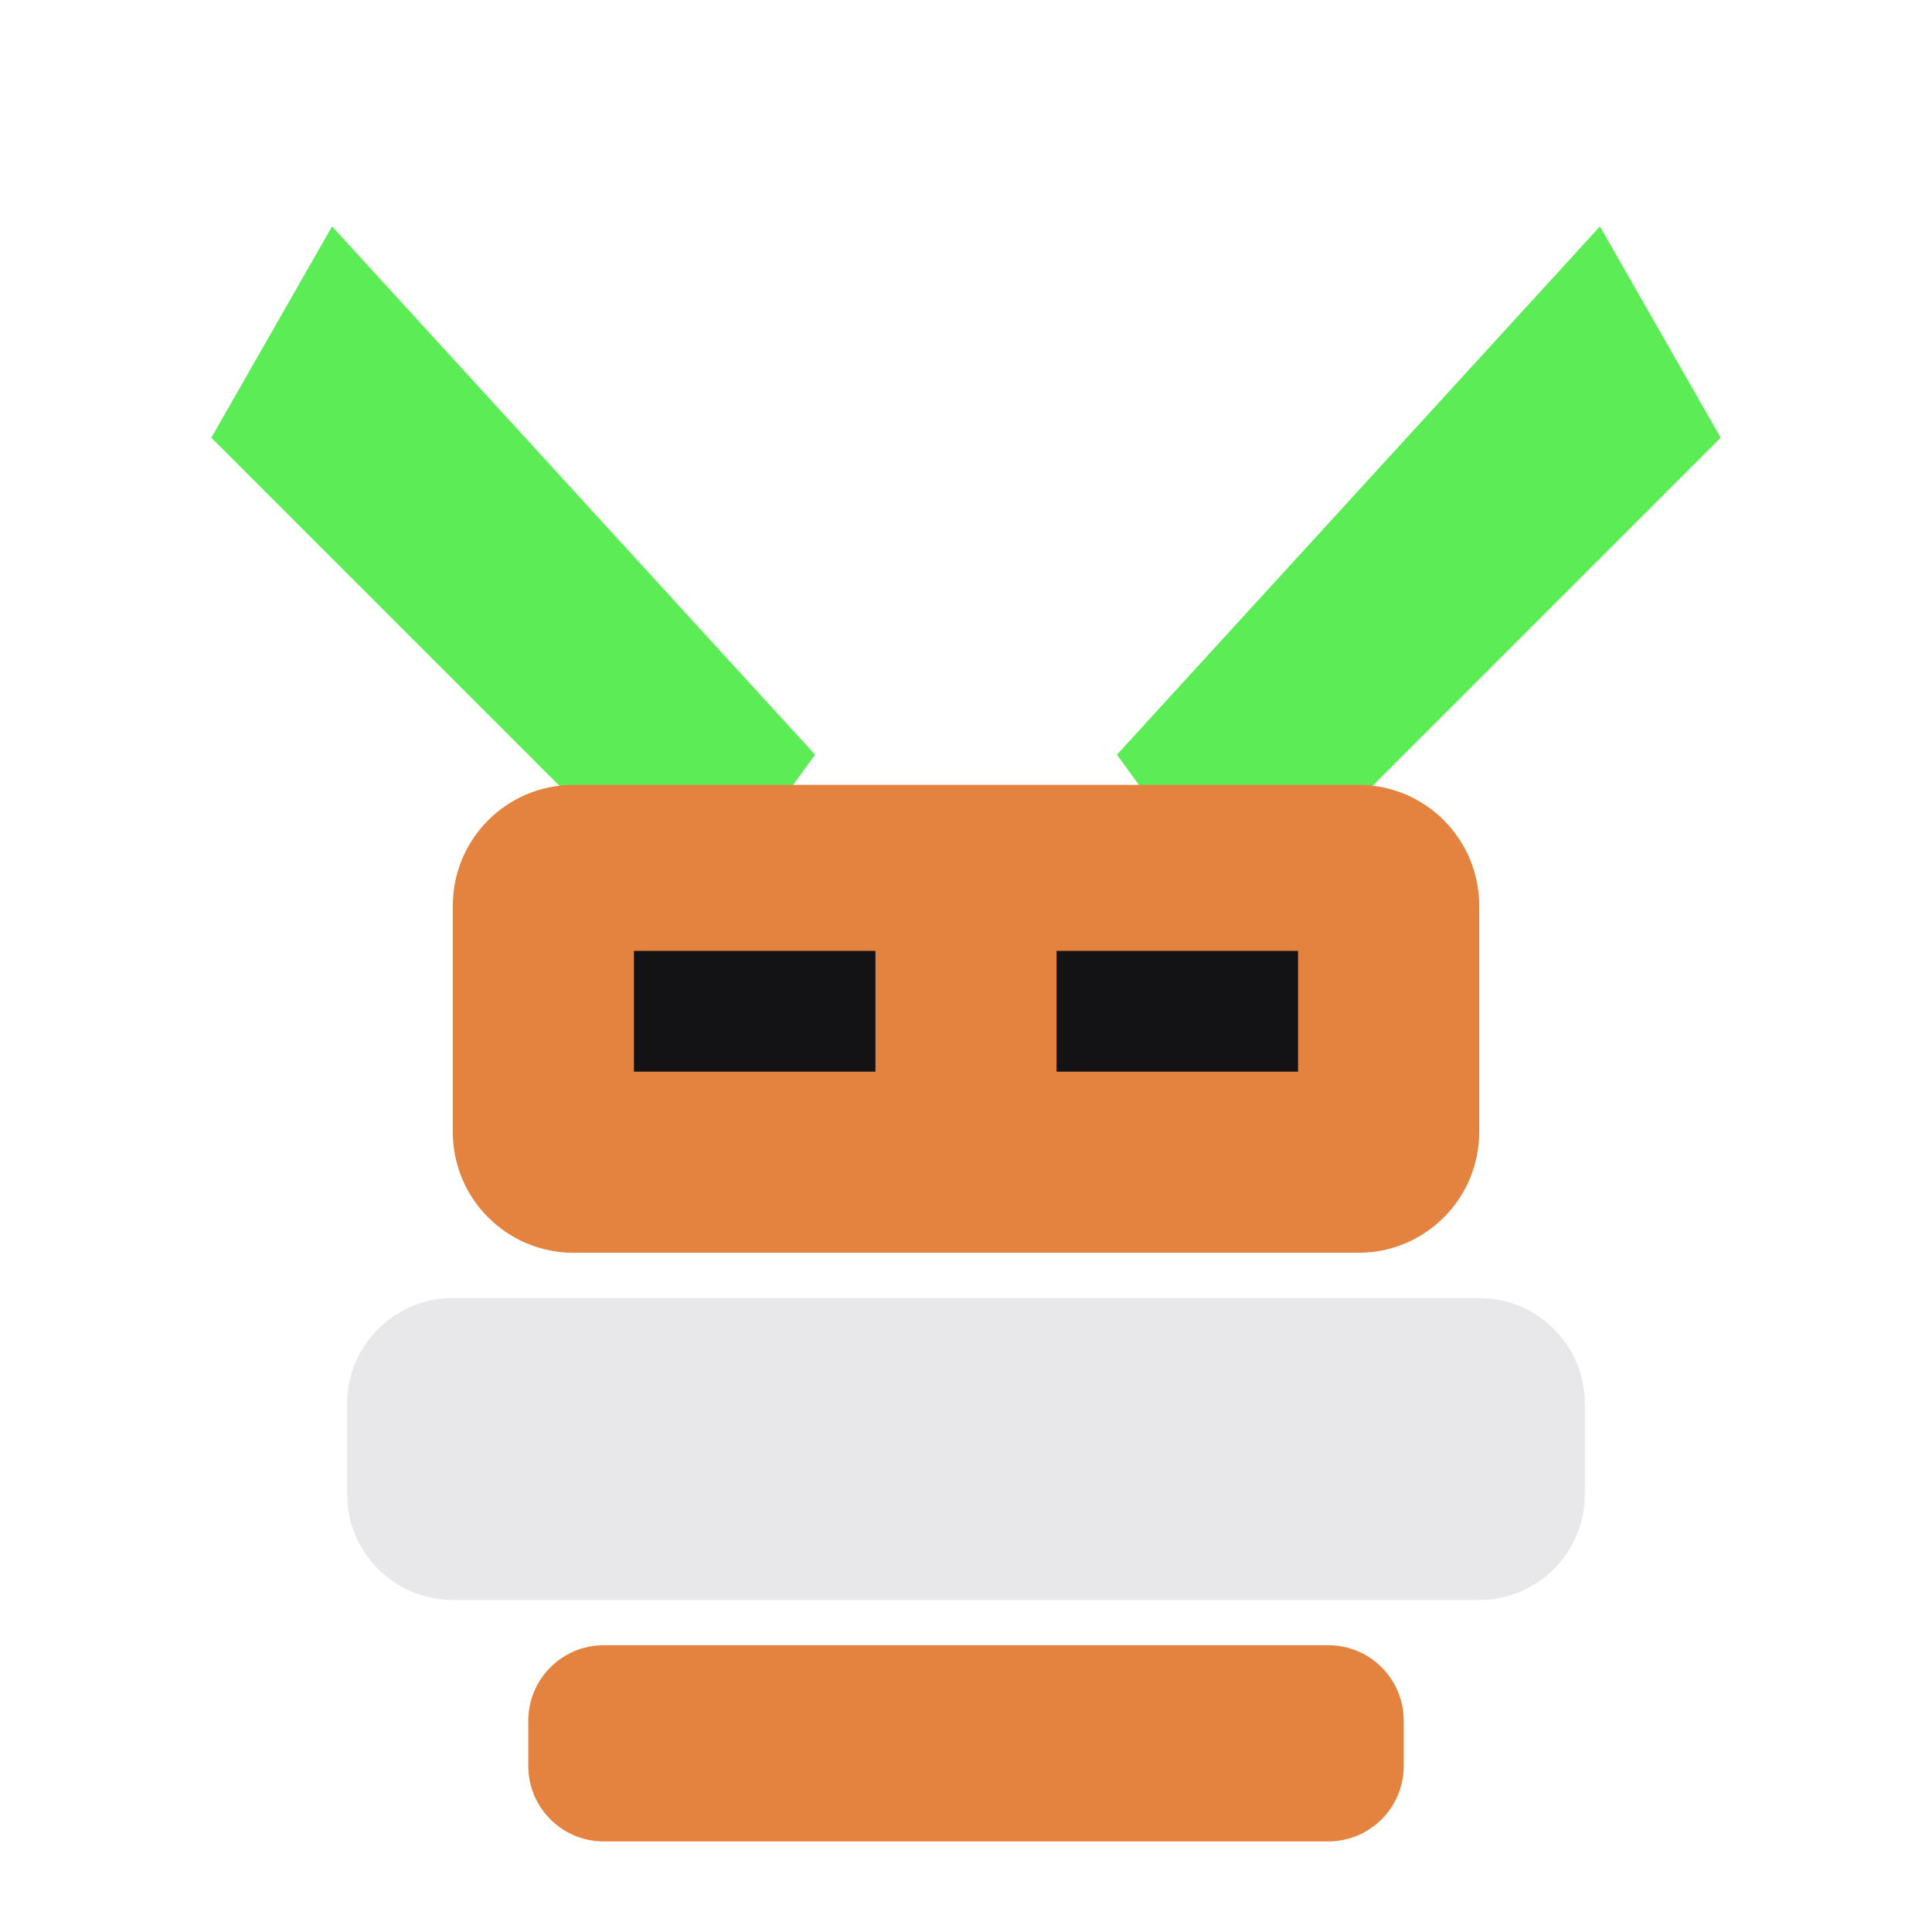
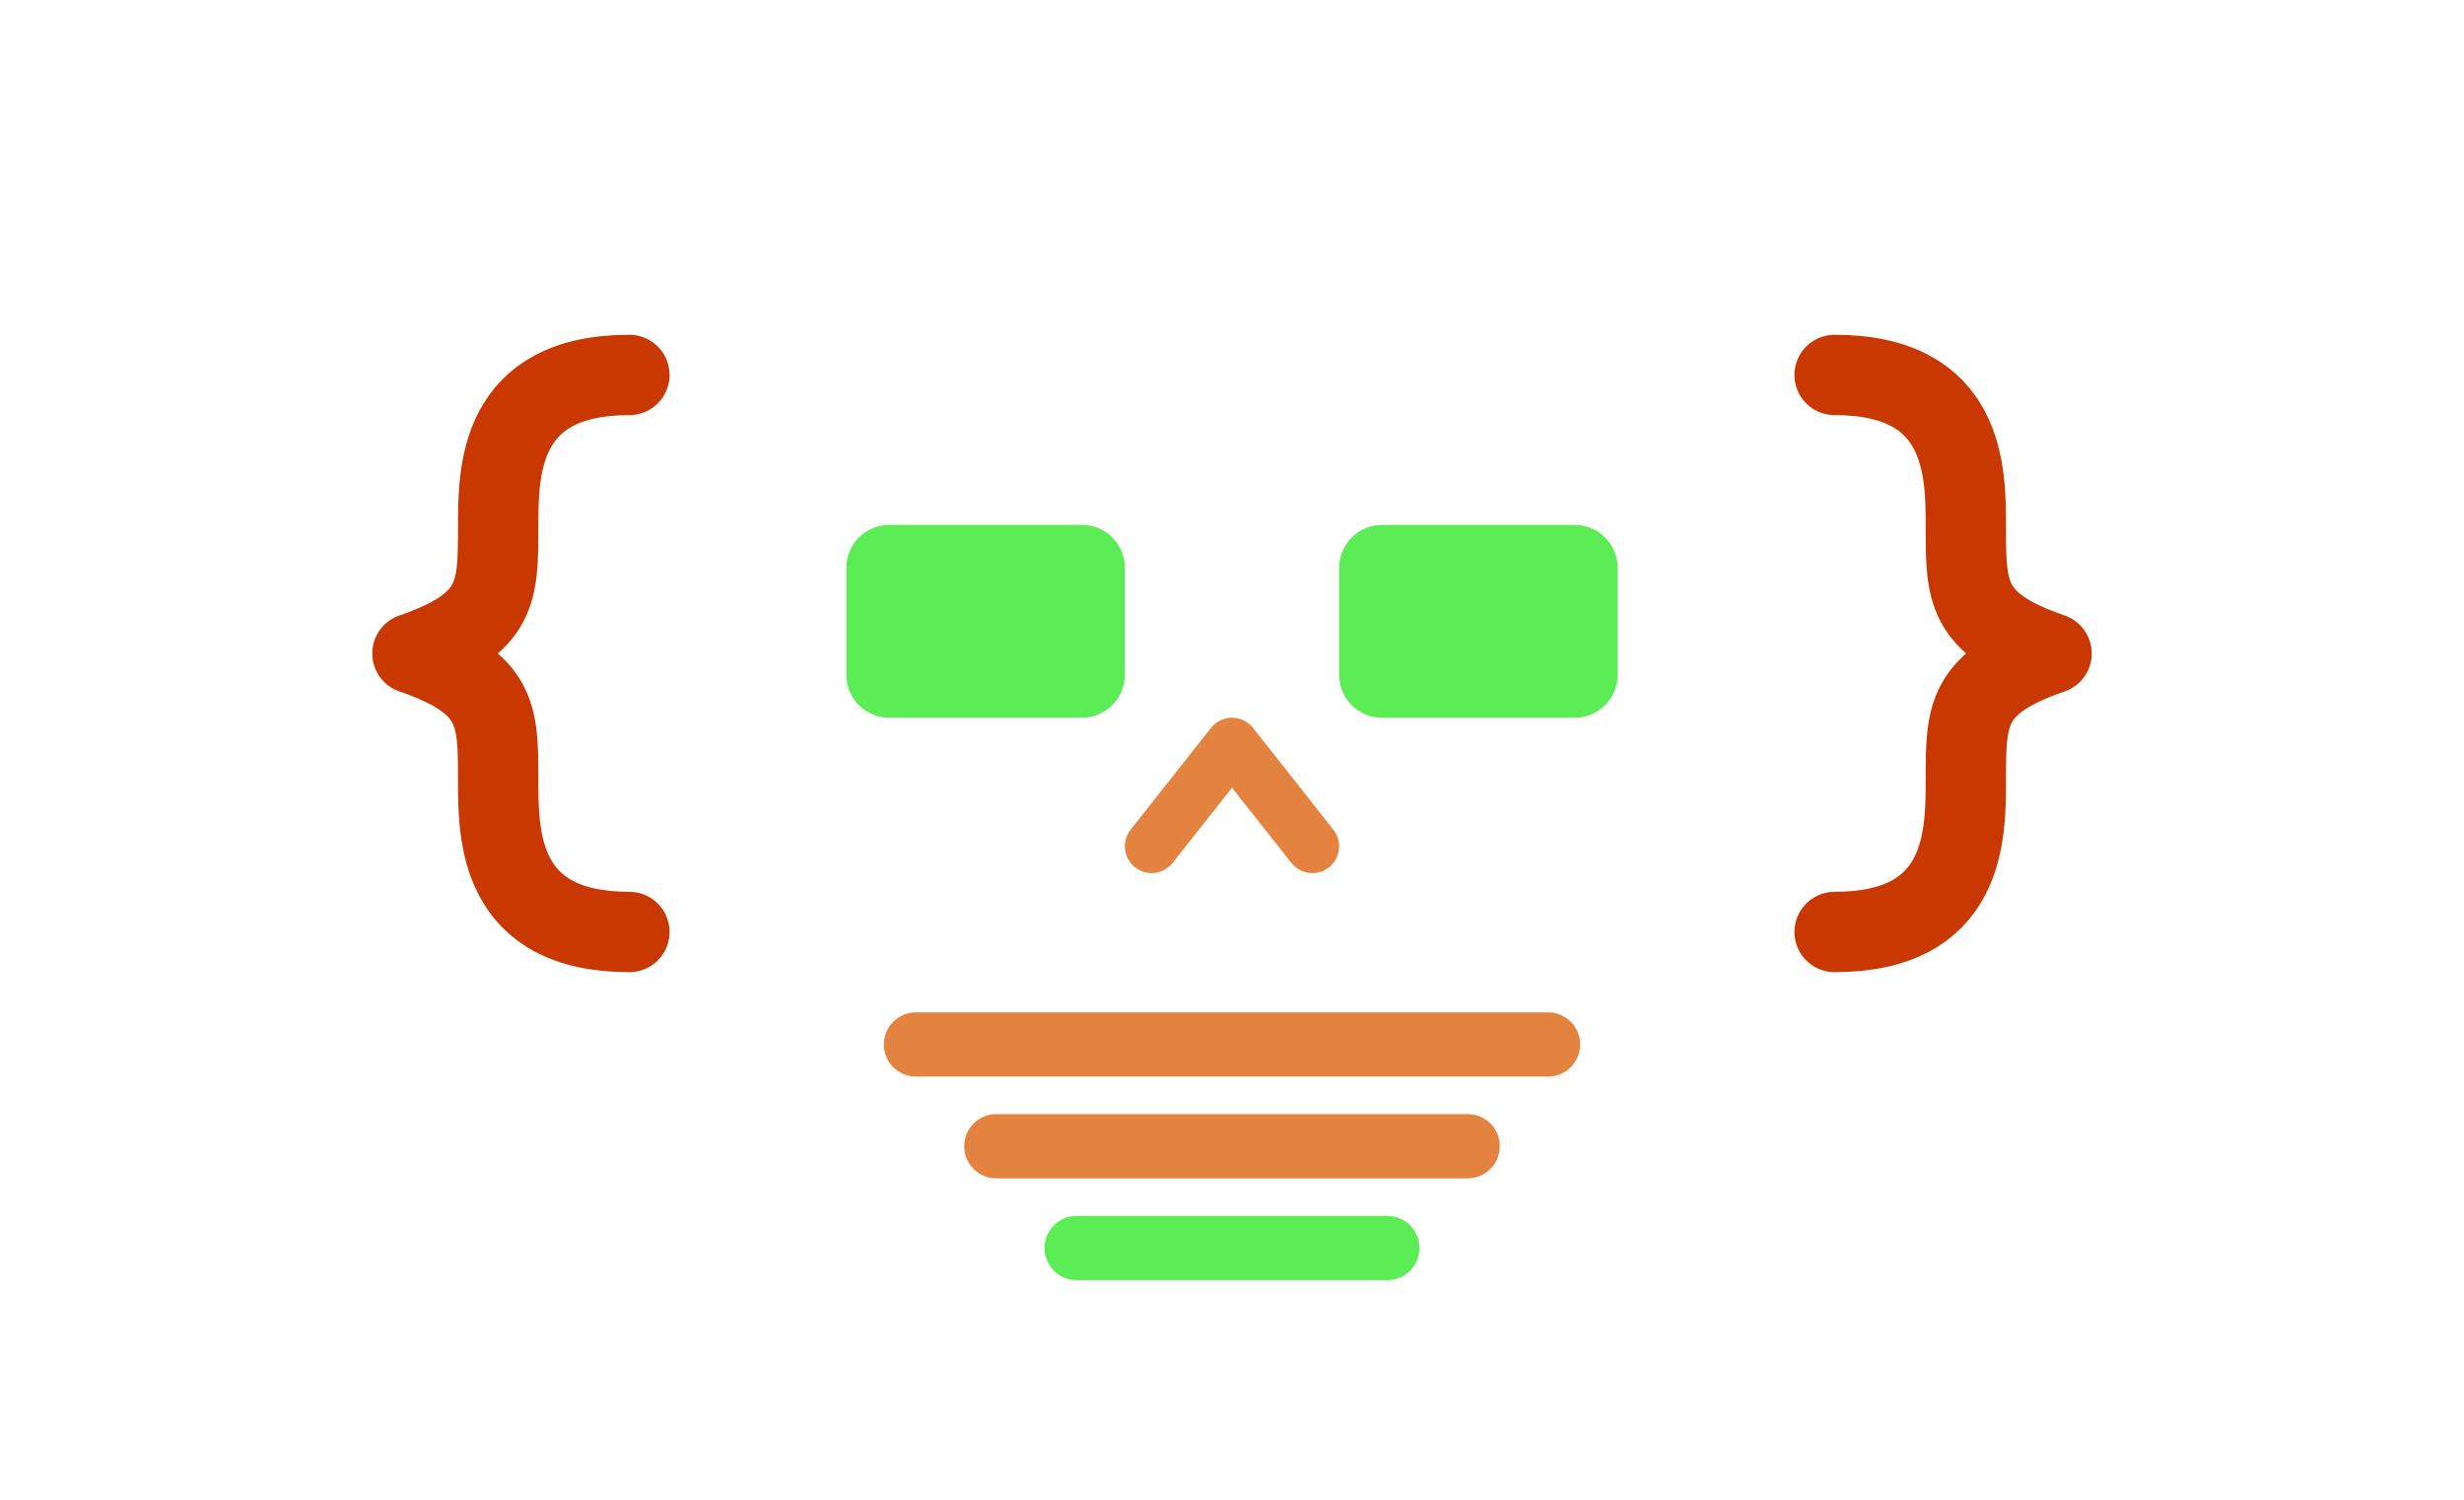
- <svg xmlns="http://www.w3.org/2000/svg" viewBox="0 0 256 256" width="256" height="256" role="img" aria-label="gobstack">
+ <svg xmlns="http://www.w3.org/2000/svg" viewBox="0 0 920 560" width="920" height="560" role="img" aria-label="gobstack">
+   <g stroke="#c93801" stroke-width="30" fill="none" stroke-linecap="round" stroke-linejoin="round">
+     <path d="M 235 140 C 186 140 186 176 186 197 C 186 221 186 233 154 244 C 186 255 186 267 186 291 C 186 312 186 348 235 348" />
+     <path d="M 685 140 C 734 140 734 176 734 197 C 734 221 734 233 766 244 C 734 255 734 267 734 291 C 734 312 734 348 685 348" />
+   </g>
  <g fill="#5cec56">
-     <path d="M108 100 L44 30 L28 58 L92 122 Z" />
-     <path d="M148 100 L212 30 L228 58 L164 122 Z" />
+     <rect x="316" y="196" width="104" height="72" rx="16" />
+     <rect x="500" y="196" width="104" height="72" rx="16" />
  </g>
-   <rect x="60" y="104" width="136" height="62" rx="16" fill="#e4833f" />
-   <g fill="#131316">
-     <path d="M84 126 h32 v16 h-32 z" />
-     <path d="M140 126 h32 v16 h-32 z" />
+   <path d="M 430 316 L 460 278 L 490 316" stroke="#e4833f" stroke-width="20" fill="none" stroke-linecap="round" stroke-linejoin="round" />
+   <g fill="#e4833f">
+     <rect x="330" y="378" width="260" height="24" rx="12" />
+     <rect x="360" y="416" width="200" height="24" rx="12" />
  </g>
-   <rect x="46" y="172" width="164" height="40" rx="14" fill="#e8e8ea" />
-   <rect x="70" y="218" width="116" height="26" rx="10" fill="#e4833f" />
+   <rect x="390" y="454" width="140" height="24" rx="12" fill="#5cec56" />
</svg>
